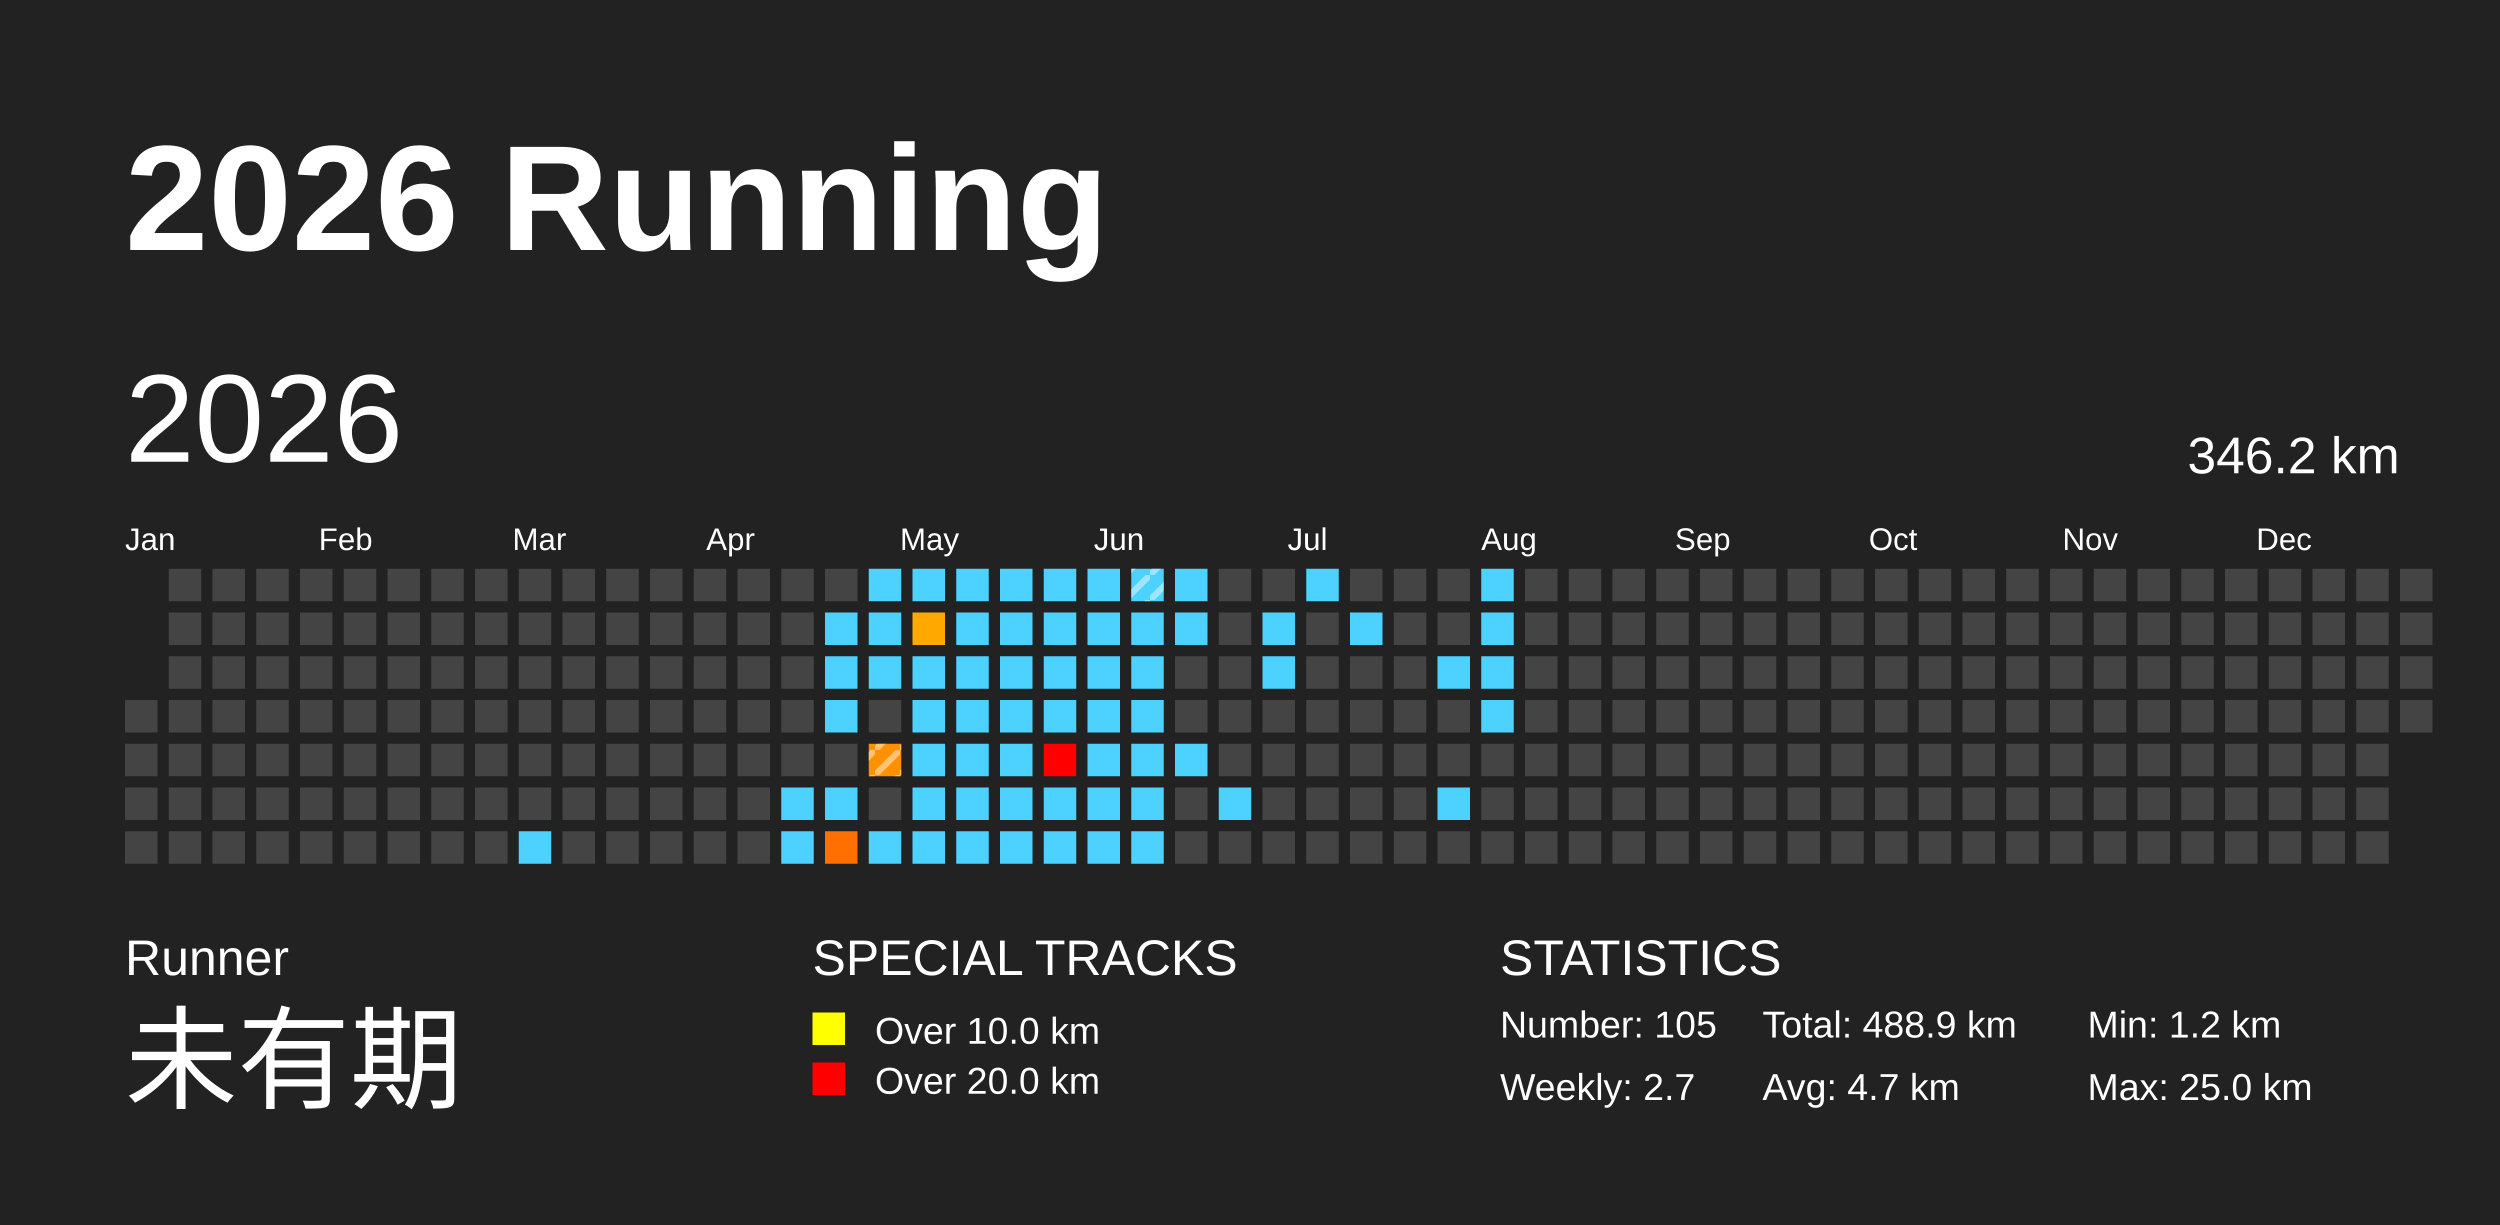
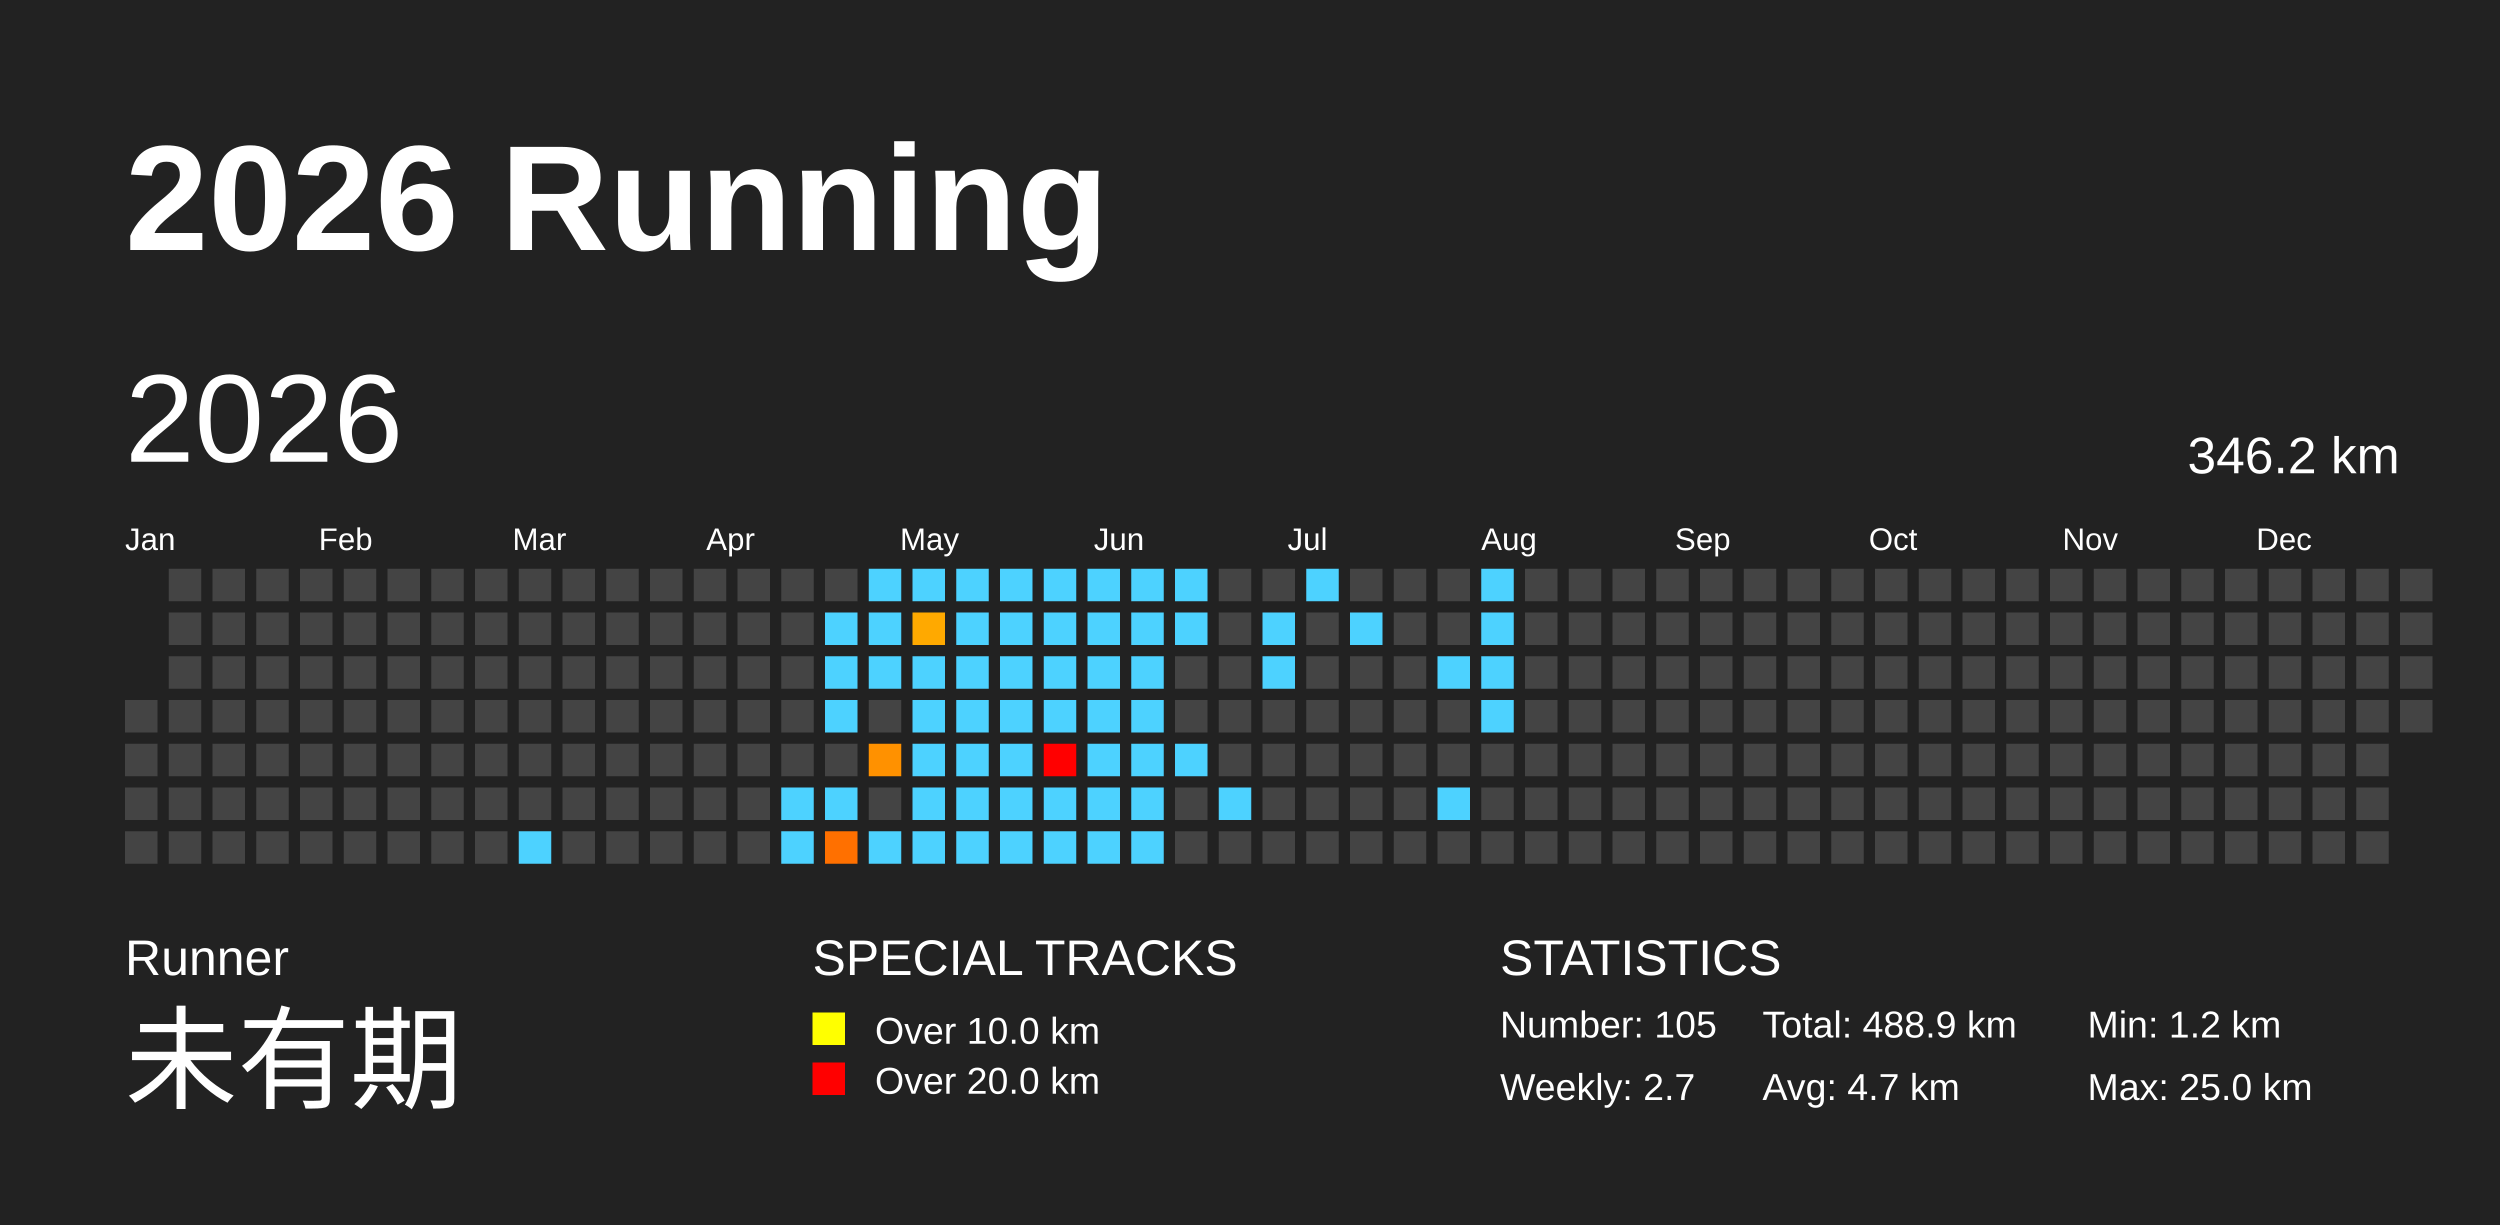
<svg xmlns="http://www.w3.org/2000/svg" baseProfile="full" height="98mm" version="1.1" viewBox="0,0,200,98" width="200mm">
  <defs>
    <pattern height="2" id="indoor-stripe" patternUnits="userSpaceOnUse" width="2">
      <line stroke="white" stroke-opacity="0.45" stroke-width="0.5" x1="0" x2="2" y1="2" y2="0" />
    </pattern>
  </defs>
  <rect fill="#222222" height="98" width="200" x="0" y="0" />
  <text fill="#FFFFFF" style="font-size:12px; font-family:Arial; font-weight:bold;" x="10" y="20">2026 Running</text>
  <text fill="#FFFFFF" style="font-size:4px; font-family:Arial" x="10" y="78">Runner</text>
  <text fill="#FFFFFF" style="font-size:9px; font-family:Arial" x="10" y="88">未有期</text>
  <text fill="#FFFFFF" style="font-size:4px; font-family:Arial" x="65" y="78">SPECIAL TRACKS</text>
  <rect fill="yellow" height="2.6" width="2.6" x="65" y="81" />
  <text fill="#FFFFFF" style="font-size:3px; font-family:Arial" x="70" y="83.5">Over 10.0 km</text>
  <rect fill="red" height="2.6" width="2.6" x="65" y="85" />
  <text fill="#FFFFFF" style="font-size:3px; font-family:Arial" x="70" y="87.5">Over 20.0 km</text>
  <text fill="#FFFFFF" style="font-size:4px; font-family:Arial" x="120" y="78">STATISTICS</text>
  <text fill="#FFFFFF" style="font-size:3px; font-family:Arial" x="120" y="83">Number: 105</text>
  <text fill="#FFFFFF" style="font-size:3px; font-family:Arial" x="120" y="88">Weekly: 2.7</text>
  <text fill="#FFFFFF" style="font-size:3px; font-family:Arial" x="141" y="83">Total: 488.9 km</text>
  <text fill="#FFFFFF" style="font-size:3px; font-family:Arial" x="141" y="88">Avg: 4.7 km</text>
  <text fill="#FFFFFF" style="font-size:3px; font-family:Arial" x="167" y="83">Min: 1.2 km</text>
  <text fill="#FFFFFF" style="font-size:3px; font-family:Arial" x="167" y="88">Max: 25.0 km</text>
  <text dominant-baseline="hanging" fill="#FFFFFF" style="font-size:10.0px; font-family:Arial;" x="10" y="30">2026</text>
  <text dominant-baseline="hanging" fill="#FFFFFF" style="font-size:4.125px; font-family:Arial;" x="175" y="35">346.2 km</text>
  <text fill="#FFFFFF" style="font-size:2.5px; font-family:Arial" x="10.0" y="44">Jan</text>
  <text fill="#FFFFFF" style="font-size:2.5px; font-family:Arial" x="25.5" y="44">Feb</text>
  <text fill="#FFFFFF" style="font-size:2.5px; font-family:Arial" x="41.0" y="44">Mar</text>
  <text fill="#FFFFFF" style="font-size:2.5px; font-family:Arial" x="56.5" y="44">Apr</text>
  <text fill="#FFFFFF" style="font-size:2.5px; font-family:Arial" x="72.0" y="44">May</text>
  <text fill="#FFFFFF" style="font-size:2.5px; font-family:Arial" x="87.5" y="44">Jun</text>
  <text fill="#FFFFFF" style="font-size:2.5px; font-family:Arial" x="103.0" y="44">Jul</text>
  <text fill="#FFFFFF" style="font-size:2.5px; font-family:Arial" x="118.5" y="44">Aug</text>
  <text fill="#FFFFFF" style="font-size:2.5px; font-family:Arial" x="134.0" y="44">Sep</text>
  <text fill="#FFFFFF" style="font-size:2.5px; font-family:Arial" x="149.5" y="44">Oct</text>
  <text fill="#FFFFFF" style="font-size:2.5px; font-family:Arial" x="165.0" y="44">Nov</text>
  <text fill="#FFFFFF" style="font-size:2.5px; font-family:Arial" x="180.5" y="44">Dec</text>
  <rect fill="#444444" height="2.6" width="2.6" x="10.0" y="56.0" />
  <rect fill="#444444" height="2.6" width="2.6" x="10.0" y="59.5" />
  <rect fill="#444444" height="2.6" width="2.6" x="10.0" y="63.0" />
  <rect fill="#444444" height="2.6" width="2.6" x="10.0" y="66.5" />
  <rect fill="#444444" height="2.6" width="2.6" x="13.5" y="45.5" />
  <rect fill="#444444" height="2.6" width="2.6" x="13.5" y="49.0" />
  <rect fill="#444444" height="2.6" width="2.6" x="13.5" y="52.5" />
  <rect fill="#444444" height="2.6" width="2.6" x="13.5" y="56.0" />
  <rect fill="#444444" height="2.6" width="2.6" x="13.5" y="59.5" />
  <rect fill="#444444" height="2.6" width="2.6" x="13.5" y="63.0" />
  <rect fill="#444444" height="2.6" width="2.6" x="13.5" y="66.5" />
  <rect fill="#444444" height="2.6" width="2.6" x="17.0" y="45.5" />
  <rect fill="#444444" height="2.6" width="2.6" x="17.0" y="49.0" />
  <rect fill="#444444" height="2.6" width="2.6" x="17.0" y="52.5" />
  <rect fill="#444444" height="2.6" width="2.6" x="17.0" y="56.0" />
  <rect fill="#444444" height="2.6" width="2.6" x="17.0" y="59.5" />
  <rect fill="#444444" height="2.6" width="2.6" x="17.0" y="63.0" />
  <rect fill="#444444" height="2.6" width="2.6" x="17.0" y="66.5" />
  <rect fill="#444444" height="2.6" width="2.6" x="20.5" y="45.5" />
  <rect fill="#444444" height="2.6" width="2.6" x="20.5" y="49.0" />
  <rect fill="#444444" height="2.6" width="2.6" x="20.5" y="52.5" />
  <rect fill="#444444" height="2.6" width="2.6" x="20.5" y="56.0" />
  <rect fill="#444444" height="2.6" width="2.6" x="20.5" y="59.5" />
  <rect fill="#444444" height="2.6" width="2.6" x="20.5" y="63.0" />
  <rect fill="#444444" height="2.6" width="2.6" x="20.5" y="66.5" />
  <rect fill="#444444" height="2.6" width="2.6" x="24.0" y="45.5" />
  <rect fill="#444444" height="2.6" width="2.6" x="24.0" y="49.0" />
  <rect fill="#444444" height="2.6" width="2.6" x="24.0" y="52.5" />
  <rect fill="#444444" height="2.6" width="2.6" x="24.0" y="56.0" />
  <rect fill="#444444" height="2.6" width="2.6" x="24.0" y="59.5" />
  <rect fill="#444444" height="2.6" width="2.6" x="24.0" y="63.0" />
  <rect fill="#444444" height="2.6" width="2.6" x="24.0" y="66.5" />
  <rect fill="#444444" height="2.6" width="2.6" x="27.5" y="45.5" />
  <rect fill="#444444" height="2.6" width="2.6" x="27.5" y="49.0" />
  <rect fill="#444444" height="2.6" width="2.6" x="27.5" y="52.5" />
  <rect fill="#444444" height="2.6" width="2.6" x="27.5" y="56.0" />
  <rect fill="#444444" height="2.6" width="2.6" x="27.5" y="59.5" />
  <rect fill="#444444" height="2.6" width="2.6" x="27.5" y="63.0" />
  <rect fill="#444444" height="2.6" width="2.6" x="27.5" y="66.5" />
  <rect fill="#444444" height="2.6" width="2.6" x="31.0" y="45.5" />
  <rect fill="#444444" height="2.6" width="2.6" x="31.0" y="49.0" />
  <rect fill="#444444" height="2.6" width="2.6" x="31.0" y="52.5" />
  <rect fill="#444444" height="2.6" width="2.6" x="31.0" y="56.0" />
  <rect fill="#444444" height="2.6" width="2.6" x="31.0" y="59.5" />
  <rect fill="#444444" height="2.6" width="2.6" x="31.0" y="63.0" />
  <rect fill="#444444" height="2.6" width="2.6" x="31.0" y="66.5" />
  <rect fill="#444444" height="2.6" width="2.6" x="34.5" y="45.5" />
  <rect fill="#444444" height="2.6" width="2.6" x="34.5" y="49.0" />
  <rect fill="#444444" height="2.6" width="2.6" x="34.5" y="52.5" />
  <rect fill="#444444" height="2.6" width="2.6" x="34.5" y="56.0" />
  <rect fill="#444444" height="2.6" width="2.6" x="34.5" y="59.5" />
  <rect fill="#444444" height="2.6" width="2.6" x="34.5" y="63.0" />
  <rect fill="#444444" height="2.6" width="2.6" x="34.5" y="66.5" />
  <rect fill="#444444" height="2.6" width="2.6" x="38.0" y="45.5" />
  <rect fill="#444444" height="2.6" width="2.6" x="38.0" y="49.0" />
  <rect fill="#444444" height="2.6" width="2.6" x="38.0" y="52.5" />
  <rect fill="#444444" height="2.6" width="2.6" x="38.0" y="56.0" />
  <rect fill="#444444" height="2.6" width="2.6" x="38.0" y="59.5" />
  <rect fill="#444444" height="2.6" width="2.6" x="38.0" y="63.0" />
  <rect fill="#444444" height="2.6" width="2.6" x="38.0" y="66.5" />
  <rect fill="#444444" height="2.6" width="2.6" x="41.5" y="45.5" />
  <rect fill="#444444" height="2.6" width="2.6" x="41.5" y="49.0" />
  <rect fill="#444444" height="2.6" width="2.6" x="41.5" y="52.5" />
  <rect fill="#444444" height="2.6" width="2.6" x="41.5" y="56.0" />
  <rect fill="#444444" height="2.6" width="2.6" x="41.5" y="59.5" />
  <rect fill="#444444" height="2.6" width="2.6" x="41.5" y="63.0" />
  <rect fill="#4dd2ff" height="2.6" width="2.6" x="41.5" y="66.5" />
  <rect fill="#444444" height="2.6" width="2.6" x="45.0" y="45.5" />
  <rect fill="#444444" height="2.6" width="2.6" x="45.0" y="49.0" />
  <rect fill="#444444" height="2.6" width="2.6" x="45.0" y="52.5" />
  <rect fill="#444444" height="2.6" width="2.6" x="45.0" y="56.0" />
  <rect fill="#444444" height="2.6" width="2.6" x="45.0" y="59.5" />
  <rect fill="#444444" height="2.6" width="2.6" x="45.0" y="63.0" />
  <rect fill="#444444" height="2.6" width="2.6" x="45.0" y="66.5" />
  <rect fill="#444444" height="2.6" width="2.6" x="48.5" y="45.5" />
  <rect fill="#444444" height="2.6" width="2.6" x="48.5" y="49.0" />
  <rect fill="#444444" height="2.6" width="2.6" x="48.5" y="52.5" />
  <rect fill="#444444" height="2.6" width="2.6" x="48.5" y="56.0" />
  <rect fill="#444444" height="2.6" width="2.6" x="48.5" y="59.5" />
  <rect fill="#444444" height="2.6" width="2.6" x="48.5" y="63.0" />
  <rect fill="#444444" height="2.6" width="2.6" x="48.5" y="66.5" />
  <rect fill="#444444" height="2.6" width="2.6" x="52.0" y="45.5" />
  <rect fill="#444444" height="2.6" width="2.6" x="52.0" y="49.0" />
  <rect fill="#444444" height="2.6" width="2.6" x="52.0" y="52.5" />
  <rect fill="#444444" height="2.6" width="2.6" x="52.0" y="56.0" />
  <rect fill="#444444" height="2.6" width="2.6" x="52.0" y="59.5" />
  <rect fill="#444444" height="2.6" width="2.6" x="52.0" y="63.0" />
  <rect fill="#444444" height="2.6" width="2.6" x="52.0" y="66.5" />
  <rect fill="#444444" height="2.6" width="2.6" x="55.5" y="45.5" />
  <rect fill="#444444" height="2.6" width="2.6" x="55.5" y="49.0" />
  <rect fill="#444444" height="2.6" width="2.6" x="55.5" y="52.5" />
  <rect fill="#444444" height="2.6" width="2.6" x="55.5" y="56.0" />
  <rect fill="#444444" height="2.6" width="2.6" x="55.5" y="59.5" />
  <rect fill="#444444" height="2.6" width="2.6" x="55.5" y="63.0" />
  <rect fill="#444444" height="2.6" width="2.6" x="55.5" y="66.5" />
  <rect fill="#444444" height="2.6" width="2.6" x="59.0" y="45.5" />
  <rect fill="#444444" height="2.6" width="2.6" x="59.0" y="49.0" />
  <rect fill="#444444" height="2.6" width="2.6" x="59.0" y="52.5" />
  <rect fill="#444444" height="2.6" width="2.6" x="59.0" y="56.0" />
  <rect fill="#444444" height="2.6" width="2.6" x="59.0" y="59.5" />
  <rect fill="#444444" height="2.6" width="2.6" x="59.0" y="63.0" />
  <rect fill="#444444" height="2.6" width="2.6" x="59.0" y="66.5" />
  <rect fill="#444444" height="2.6" width="2.6" x="62.5" y="45.5" />
  <rect fill="#444444" height="2.6" width="2.6" x="62.5" y="49.0" />
  <rect fill="#444444" height="2.6" width="2.6" x="62.5" y="52.5" />
  <rect fill="#444444" height="2.6" width="2.6" x="62.5" y="56.0" />
  <rect fill="#444444" height="2.6" width="2.6" x="62.5" y="59.5" />
  <rect fill="#4dd2ff" height="2.6" width="2.6" x="62.5" y="63.0" />
  <rect fill="#4dd2ff" height="2.6" width="2.6" x="62.5" y="66.5" />
  <rect fill="#444444" height="2.6" width="2.6" x="66.0" y="45.5" />
  <rect fill="#4dd2ff" height="2.6" width="2.6" x="66.0" y="49.0" />
  <rect fill="#4dd2ff" height="2.6" width="2.6" x="66.0" y="52.5" />
  <rect fill="#4dd2ff" height="2.6" width="2.6" x="66.0" y="56.0" />
  <rect fill="#444444" height="2.6" width="2.6" x="66.0" y="59.5" />
  <rect fill="#4dd2ff" height="2.6" width="2.6" x="66.0" y="63.0" />
  <rect fill="#ff7000" height="2.6" width="2.6" x="66.0" y="66.5" />
  <rect fill="#4dd2ff" height="2.6" width="2.6" x="69.5" y="45.5" />
  <rect fill="#4dd2ff" height="2.6" width="2.6" x="69.5" y="49.0" />
  <rect fill="#4dd2ff" height="2.6" width="2.6" x="69.5" y="52.5" />
  <rect fill="#444444" height="2.6" width="2.6" x="69.5" y="56.0" />
  <rect fill="#ff9100" height="2.6" width="2.6" x="69.5" y="59.5" />
-   <rect fill="url(#indoor-stripe)" height="2.6" width="2.6" x="69.5" y="59.5" />
  <rect fill="#444444" height="2.6" width="2.6" x="69.5" y="63.0" />
  <rect fill="#4dd2ff" height="2.6" width="2.6" x="69.5" y="66.5" />
  <rect fill="#4dd2ff" height="2.6" width="2.6" x="73.0" y="45.5" />
  <rect fill="#ffa900" height="2.6" width="2.6" x="73.0" y="49.0" />
  <rect fill="#4dd2ff" height="2.6" width="2.6" x="73.0" y="52.5" />
  <rect fill="#4dd2ff" height="2.6" width="2.6" x="73.0" y="56.0" />
  <rect fill="#4dd2ff" height="2.6" width="2.6" x="73.0" y="59.5" />
  <rect fill="#4dd2ff" height="2.6" width="2.6" x="73.0" y="63.0" />
  <rect fill="#4dd2ff" height="2.6" width="2.6" x="73.0" y="66.5" />
  <rect fill="#4dd2ff" height="2.6" width="2.6" x="76.5" y="45.5" />
  <rect fill="#4dd2ff" height="2.6" width="2.6" x="76.5" y="49.0" />
  <rect fill="#4dd2ff" height="2.6" width="2.6" x="76.5" y="52.5" />
  <rect fill="#4dd2ff" height="2.6" width="2.6" x="76.5" y="56.0" />
  <rect fill="#4dd2ff" height="2.6" width="2.6" x="76.5" y="59.5" />
  <rect fill="#4dd2ff" height="2.6" width="2.6" x="76.5" y="63.0" />
  <rect fill="#4dd2ff" height="2.6" width="2.6" x="76.5" y="66.5" />
  <rect fill="#4dd2ff" height="2.6" width="2.6" x="80.0" y="45.5" />
  <rect fill="#4dd2ff" height="2.6" width="2.6" x="80.0" y="49.0" />
  <rect fill="#4dd2ff" height="2.6" width="2.6" x="80.0" y="52.5" />
  <rect fill="#4dd2ff" height="2.6" width="2.6" x="80.0" y="56.0" />
  <rect fill="#4dd2ff" height="2.6" width="2.6" x="80.0" y="59.5" />
  <rect fill="#4dd2ff" height="2.6" width="2.6" x="80.0" y="63.0" />
  <rect fill="#4dd2ff" height="2.6" width="2.6" x="80.0" y="66.5" />
  <rect fill="#4dd2ff" height="2.6" width="2.6" x="83.5" y="45.5" />
  <rect fill="#4dd2ff" height="2.6" width="2.6" x="83.5" y="49.0" />
  <rect fill="#4dd2ff" height="2.6" width="2.6" x="83.5" y="52.5" />
  <rect fill="#4dd2ff" height="2.6" width="2.6" x="83.5" y="56.0" />
  <rect fill="red" height="2.6" width="2.6" x="83.5" y="59.5" />
  <rect fill="#4dd2ff" height="2.6" width="2.6" x="83.5" y="63.0" />
  <rect fill="#4dd2ff" height="2.6" width="2.6" x="83.5" y="66.5" />
  <rect fill="#4dd2ff" height="2.6" width="2.6" x="87.0" y="45.5" />
  <rect fill="#4dd2ff" height="2.6" width="2.6" x="87.0" y="49.0" />
  <rect fill="#4dd2ff" height="2.6" width="2.6" x="87.0" y="52.5" />
  <rect fill="#4dd2ff" height="2.6" width="2.6" x="87.0" y="56.0" />
  <rect fill="#4dd2ff" height="2.6" width="2.6" x="87.0" y="59.5" />
  <rect fill="#4dd2ff" height="2.6" width="2.6" x="87.0" y="63.0" />
  <rect fill="#4dd2ff" height="2.6" width="2.6" x="87.0" y="66.5" />
  <rect fill="#4dd2ff" height="2.6" width="2.6" x="90.5" y="45.5" />
-   <rect fill="url(#indoor-stripe)" height="2.6" width="2.6" x="90.5" y="45.5" />
  <rect fill="#4dd2ff" height="2.6" width="2.6" x="90.5" y="49.0" />
  <rect fill="#4dd2ff" height="2.6" width="2.6" x="90.5" y="52.5" />
  <rect fill="#4dd2ff" height="2.6" width="2.6" x="90.5" y="56.0" />
  <rect fill="#4dd2ff" height="2.6" width="2.6" x="90.5" y="59.5" />
  <rect fill="#4dd2ff" height="2.6" width="2.6" x="90.5" y="63.0" />
  <rect fill="#4dd2ff" height="2.6" width="2.6" x="90.5" y="66.5" />
  <rect fill="#4dd2ff" height="2.6" width="2.6" x="94.0" y="45.5" />
  <rect fill="#4dd2ff" height="2.6" width="2.6" x="94.0" y="49.0" />
  <rect fill="#444444" height="2.6" width="2.6" x="94.0" y="52.5" />
  <rect fill="#444444" height="2.6" width="2.6" x="94.0" y="56.0" />
  <rect fill="#4dd2ff" height="2.6" width="2.6" x="94.0" y="59.5" />
  <rect fill="#444444" height="2.6" width="2.6" x="94.0" y="63.0" />
  <rect fill="#444444" height="2.6" width="2.6" x="94.0" y="66.5" />
  <rect fill="#444444" height="2.6" width="2.6" x="97.5" y="45.5" />
  <rect fill="#444444" height="2.6" width="2.6" x="97.5" y="49.0" />
  <rect fill="#444444" height="2.6" width="2.6" x="97.5" y="52.5" />
  <rect fill="#444444" height="2.6" width="2.6" x="97.5" y="56.0" />
  <rect fill="#444444" height="2.6" width="2.6" x="97.5" y="59.5" />
  <rect fill="#4dd2ff" height="2.6" width="2.6" x="97.5" y="63.0" />
  <rect fill="#444444" height="2.6" width="2.6" x="97.5" y="66.5" />
  <rect fill="#444444" height="2.6" width="2.6" x="101.0" y="45.5" />
  <rect fill="#4dd2ff" height="2.6" width="2.6" x="101.0" y="49.0" />
  <rect fill="#4dd2ff" height="2.6" width="2.6" x="101.0" y="52.5" />
  <rect fill="#444444" height="2.6" width="2.6" x="101.0" y="56.0" />
  <rect fill="#444444" height="2.6" width="2.6" x="101.0" y="59.5" />
  <rect fill="#444444" height="2.6" width="2.6" x="101.0" y="63.0" />
  <rect fill="#444444" height="2.6" width="2.6" x="101.0" y="66.5" />
  <rect fill="#4dd2ff" height="2.6" width="2.6" x="104.5" y="45.5" />
  <rect fill="#444444" height="2.6" width="2.6" x="104.5" y="49.0" />
  <rect fill="#444444" height="2.6" width="2.6" x="104.5" y="52.5" />
  <rect fill="#444444" height="2.6" width="2.6" x="104.5" y="56.0" />
  <rect fill="#444444" height="2.6" width="2.6" x="104.5" y="59.5" />
  <rect fill="#444444" height="2.6" width="2.6" x="104.5" y="63.0" />
  <rect fill="#444444" height="2.6" width="2.6" x="104.5" y="66.5" />
  <rect fill="#444444" height="2.6" width="2.6" x="108.0" y="45.5" />
  <rect fill="#4dd2ff" height="2.6" width="2.6" x="108.0" y="49.0" />
  <rect fill="#444444" height="2.6" width="2.6" x="108.0" y="52.5" />
  <rect fill="#444444" height="2.6" width="2.6" x="108.0" y="56.0" />
  <rect fill="#444444" height="2.6" width="2.6" x="108.0" y="59.5" />
  <rect fill="#444444" height="2.6" width="2.6" x="108.0" y="63.0" />
  <rect fill="#444444" height="2.6" width="2.6" x="108.0" y="66.5" />
  <rect fill="#444444" height="2.6" width="2.6" x="111.5" y="45.5" />
  <rect fill="#444444" height="2.6" width="2.6" x="111.5" y="49.0" />
  <rect fill="#444444" height="2.6" width="2.6" x="111.5" y="52.5" />
  <rect fill="#444444" height="2.6" width="2.6" x="111.5" y="56.0" />
  <rect fill="#444444" height="2.6" width="2.6" x="111.5" y="59.5" />
  <rect fill="#444444" height="2.6" width="2.6" x="111.5" y="63.0" />
  <rect fill="#444444" height="2.6" width="2.6" x="111.5" y="66.5" />
  <rect fill="#444444" height="2.6" width="2.6" x="115.0" y="45.5" />
  <rect fill="#444444" height="2.6" width="2.6" x="115.0" y="49.0" />
  <rect fill="#4dd2ff" height="2.6" width="2.6" x="115.0" y="52.5" />
  <rect fill="#444444" height="2.6" width="2.6" x="115.0" y="56.0" />
  <rect fill="#444444" height="2.6" width="2.6" x="115.0" y="59.5" />
  <rect fill="#4dd2ff" height="2.6" width="2.6" x="115.0" y="63.0" />
  <rect fill="#444444" height="2.6" width="2.6" x="115.0" y="66.5" />
  <rect fill="#4dd2ff" height="2.6" width="2.6" x="118.5" y="45.5" />
  <rect fill="#4dd2ff" height="2.6" width="2.6" x="118.5" y="49.0" />
  <rect fill="#4dd2ff" height="2.6" width="2.6" x="118.5" y="52.5" />
  <rect fill="#4dd2ff" height="2.6" width="2.6" x="118.5" y="56.0" />
  <rect fill="#444444" height="2.6" width="2.6" x="118.5" y="59.5" />
  <rect fill="#444444" height="2.6" width="2.6" x="118.5" y="63.0" />
  <rect fill="#444444" height="2.6" width="2.6" x="118.5" y="66.5" />
  <rect fill="#444444" height="2.6" width="2.6" x="122.0" y="45.5" />
  <rect fill="#444444" height="2.6" width="2.6" x="122.0" y="49.0" />
  <rect fill="#444444" height="2.6" width="2.6" x="122.0" y="52.5" />
  <rect fill="#444444" height="2.6" width="2.6" x="122.0" y="56.0" />
  <rect fill="#444444" height="2.6" width="2.6" x="122.0" y="59.5" />
  <rect fill="#444444" height="2.6" width="2.6" x="122.0" y="63.0" />
  <rect fill="#444444" height="2.6" width="2.6" x="122.0" y="66.5" />
  <rect fill="#444444" height="2.6" width="2.6" x="125.5" y="45.5" />
  <rect fill="#444444" height="2.6" width="2.6" x="125.5" y="49.0" />
  <rect fill="#444444" height="2.6" width="2.6" x="125.5" y="52.5" />
  <rect fill="#444444" height="2.6" width="2.6" x="125.5" y="56.0" />
  <rect fill="#444444" height="2.6" width="2.6" x="125.5" y="59.5" />
  <rect fill="#444444" height="2.6" width="2.6" x="125.5" y="63.0" />
  <rect fill="#444444" height="2.6" width="2.6" x="125.5" y="66.5" />
  <rect fill="#444444" height="2.6" width="2.6" x="129.0" y="45.5" />
  <rect fill="#444444" height="2.6" width="2.6" x="129.0" y="49.0" />
  <rect fill="#444444" height="2.6" width="2.6" x="129.0" y="52.5" />
  <rect fill="#444444" height="2.6" width="2.6" x="129.0" y="56.0" />
  <rect fill="#444444" height="2.6" width="2.6" x="129.0" y="59.5" />
  <rect fill="#444444" height="2.6" width="2.6" x="129.0" y="63.0" />
  <rect fill="#444444" height="2.6" width="2.6" x="129.0" y="66.5" />
  <rect fill="#444444" height="2.6" width="2.6" x="132.5" y="45.5" />
  <rect fill="#444444" height="2.6" width="2.6" x="132.5" y="49.0" />
  <rect fill="#444444" height="2.6" width="2.6" x="132.5" y="52.5" />
  <rect fill="#444444" height="2.6" width="2.6" x="132.5" y="56.0" />
  <rect fill="#444444" height="2.6" width="2.6" x="132.5" y="59.5" />
  <rect fill="#444444" height="2.6" width="2.6" x="132.5" y="63.0" />
  <rect fill="#444444" height="2.6" width="2.6" x="132.5" y="66.5" />
  <rect fill="#444444" height="2.6" width="2.6" x="136.0" y="45.5" />
  <rect fill="#444444" height="2.6" width="2.6" x="136.0" y="49.0" />
  <rect fill="#444444" height="2.6" width="2.6" x="136.0" y="52.5" />
  <rect fill="#444444" height="2.6" width="2.6" x="136.0" y="56.0" />
  <rect fill="#444444" height="2.6" width="2.6" x="136.0" y="59.5" />
  <rect fill="#444444" height="2.6" width="2.6" x="136.0" y="63.0" />
  <rect fill="#444444" height="2.6" width="2.6" x="136.0" y="66.5" />
  <rect fill="#444444" height="2.6" width="2.6" x="139.5" y="45.5" />
  <rect fill="#444444" height="2.6" width="2.6" x="139.5" y="49.0" />
  <rect fill="#444444" height="2.6" width="2.6" x="139.5" y="52.5" />
  <rect fill="#444444" height="2.6" width="2.6" x="139.5" y="56.0" />
  <rect fill="#444444" height="2.6" width="2.6" x="139.5" y="59.5" />
  <rect fill="#444444" height="2.6" width="2.6" x="139.5" y="63.0" />
  <rect fill="#444444" height="2.6" width="2.6" x="139.5" y="66.5" />
  <rect fill="#444444" height="2.6" width="2.6" x="143.0" y="45.5" />
  <rect fill="#444444" height="2.6" width="2.6" x="143.0" y="49.0" />
  <rect fill="#444444" height="2.6" width="2.6" x="143.0" y="52.5" />
  <rect fill="#444444" height="2.6" width="2.6" x="143.0" y="56.0" />
  <rect fill="#444444" height="2.6" width="2.6" x="143.0" y="59.5" />
  <rect fill="#444444" height="2.6" width="2.6" x="143.0" y="63.0" />
  <rect fill="#444444" height="2.6" width="2.6" x="143.0" y="66.5" />
  <rect fill="#444444" height="2.6" width="2.6" x="146.5" y="45.5" />
  <rect fill="#444444" height="2.6" width="2.6" x="146.5" y="49.0" />
  <rect fill="#444444" height="2.6" width="2.6" x="146.5" y="52.5" />
  <rect fill="#444444" height="2.6" width="2.6" x="146.5" y="56.0" />
  <rect fill="#444444" height="2.6" width="2.6" x="146.5" y="59.5" />
  <rect fill="#444444" height="2.6" width="2.6" x="146.5" y="63.0" />
  <rect fill="#444444" height="2.6" width="2.6" x="146.5" y="66.5" />
  <rect fill="#444444" height="2.6" width="2.6" x="150.0" y="45.5" />
  <rect fill="#444444" height="2.6" width="2.6" x="150.0" y="49.0" />
  <rect fill="#444444" height="2.6" width="2.6" x="150.0" y="52.5" />
  <rect fill="#444444" height="2.6" width="2.6" x="150.0" y="56.0" />
  <rect fill="#444444" height="2.6" width="2.6" x="150.0" y="59.5" />
  <rect fill="#444444" height="2.6" width="2.6" x="150.0" y="63.0" />
  <rect fill="#444444" height="2.6" width="2.6" x="150.0" y="66.5" />
  <rect fill="#444444" height="2.6" width="2.6" x="153.5" y="45.5" />
  <rect fill="#444444" height="2.6" width="2.6" x="153.5" y="49.0" />
  <rect fill="#444444" height="2.6" width="2.6" x="153.5" y="52.5" />
  <rect fill="#444444" height="2.6" width="2.6" x="153.5" y="56.0" />
  <rect fill="#444444" height="2.6" width="2.6" x="153.5" y="59.5" />
  <rect fill="#444444" height="2.6" width="2.6" x="153.5" y="63.0" />
  <rect fill="#444444" height="2.6" width="2.6" x="153.5" y="66.5" />
  <rect fill="#444444" height="2.6" width="2.6" x="157.0" y="45.5" />
  <rect fill="#444444" height="2.6" width="2.6" x="157.0" y="49.0" />
  <rect fill="#444444" height="2.6" width="2.6" x="157.0" y="52.5" />
  <rect fill="#444444" height="2.6" width="2.6" x="157.0" y="56.0" />
  <rect fill="#444444" height="2.6" width="2.6" x="157.0" y="59.5" />
  <rect fill="#444444" height="2.6" width="2.6" x="157.0" y="63.0" />
  <rect fill="#444444" height="2.6" width="2.6" x="157.0" y="66.5" />
  <rect fill="#444444" height="2.6" width="2.6" x="160.5" y="45.5" />
  <rect fill="#444444" height="2.6" width="2.6" x="160.5" y="49.0" />
  <rect fill="#444444" height="2.6" width="2.6" x="160.5" y="52.5" />
  <rect fill="#444444" height="2.6" width="2.6" x="160.5" y="56.0" />
  <rect fill="#444444" height="2.6" width="2.6" x="160.5" y="59.5" />
  <rect fill="#444444" height="2.6" width="2.6" x="160.5" y="63.0" />
  <rect fill="#444444" height="2.6" width="2.6" x="160.5" y="66.5" />
  <rect fill="#444444" height="2.6" width="2.6" x="164.0" y="45.5" />
  <rect fill="#444444" height="2.6" width="2.6" x="164.0" y="49.0" />
  <rect fill="#444444" height="2.6" width="2.6" x="164.0" y="52.5" />
  <rect fill="#444444" height="2.6" width="2.6" x="164.0" y="56.0" />
  <rect fill="#444444" height="2.6" width="2.6" x="164.0" y="59.5" />
  <rect fill="#444444" height="2.6" width="2.6" x="164.0" y="63.0" />
  <rect fill="#444444" height="2.6" width="2.6" x="164.0" y="66.5" />
  <rect fill="#444444" height="2.6" width="2.6" x="167.5" y="45.5" />
  <rect fill="#444444" height="2.6" width="2.6" x="167.5" y="49.0" />
  <rect fill="#444444" height="2.6" width="2.6" x="167.5" y="52.5" />
  <rect fill="#444444" height="2.6" width="2.6" x="167.5" y="56.0" />
  <rect fill="#444444" height="2.6" width="2.6" x="167.5" y="59.5" />
  <rect fill="#444444" height="2.6" width="2.6" x="167.5" y="63.0" />
  <rect fill="#444444" height="2.6" width="2.6" x="167.5" y="66.5" />
  <rect fill="#444444" height="2.6" width="2.6" x="171.0" y="45.5" />
  <rect fill="#444444" height="2.6" width="2.6" x="171.0" y="49.0" />
  <rect fill="#444444" height="2.6" width="2.6" x="171.0" y="52.5" />
  <rect fill="#444444" height="2.6" width="2.6" x="171.0" y="56.0" />
  <rect fill="#444444" height="2.6" width="2.6" x="171.0" y="59.5" />
  <rect fill="#444444" height="2.6" width="2.6" x="171.0" y="63.0" />
  <rect fill="#444444" height="2.6" width="2.6" x="171.0" y="66.5" />
  <rect fill="#444444" height="2.6" width="2.6" x="174.5" y="45.5" />
  <rect fill="#444444" height="2.6" width="2.6" x="174.5" y="49.0" />
  <rect fill="#444444" height="2.6" width="2.6" x="174.5" y="52.5" />
  <rect fill="#444444" height="2.6" width="2.6" x="174.5" y="56.0" />
  <rect fill="#444444" height="2.6" width="2.6" x="174.5" y="59.5" />
  <rect fill="#444444" height="2.6" width="2.6" x="174.5" y="63.0" />
  <rect fill="#444444" height="2.6" width="2.6" x="174.5" y="66.5" />
  <rect fill="#444444" height="2.6" width="2.6" x="178.0" y="45.5" />
  <rect fill="#444444" height="2.6" width="2.6" x="178.0" y="49.0" />
  <rect fill="#444444" height="2.6" width="2.6" x="178.0" y="52.5" />
  <rect fill="#444444" height="2.6" width="2.6" x="178.0" y="56.0" />
  <rect fill="#444444" height="2.6" width="2.6" x="178.0" y="59.5" />
  <rect fill="#444444" height="2.6" width="2.6" x="178.0" y="63.0" />
  <rect fill="#444444" height="2.6" width="2.6" x="178.0" y="66.5" />
  <rect fill="#444444" height="2.6" width="2.6" x="181.5" y="45.5" />
  <rect fill="#444444" height="2.6" width="2.6" x="181.5" y="49.0" />
  <rect fill="#444444" height="2.6" width="2.6" x="181.5" y="52.5" />
  <rect fill="#444444" height="2.6" width="2.6" x="181.5" y="56.0" />
  <rect fill="#444444" height="2.6" width="2.6" x="181.5" y="59.5" />
  <rect fill="#444444" height="2.6" width="2.6" x="181.5" y="63.0" />
  <rect fill="#444444" height="2.6" width="2.6" x="181.5" y="66.5" />
  <rect fill="#444444" height="2.6" width="2.6" x="185.0" y="45.5" />
  <rect fill="#444444" height="2.6" width="2.6" x="185.0" y="49.0" />
  <rect fill="#444444" height="2.6" width="2.6" x="185.0" y="52.5" />
  <rect fill="#444444" height="2.6" width="2.6" x="185.0" y="56.0" />
  <rect fill="#444444" height="2.6" width="2.6" x="185.0" y="59.5" />
  <rect fill="#444444" height="2.6" width="2.6" x="185.0" y="63.0" />
  <rect fill="#444444" height="2.6" width="2.6" x="185.0" y="66.5" />
  <rect fill="#444444" height="2.6" width="2.6" x="188.5" y="45.5" />
  <rect fill="#444444" height="2.6" width="2.6" x="188.5" y="49.0" />
  <rect fill="#444444" height="2.6" width="2.6" x="188.5" y="52.5" />
  <rect fill="#444444" height="2.6" width="2.6" x="188.5" y="56.0" />
  <rect fill="#444444" height="2.6" width="2.6" x="188.5" y="59.5" />
  <rect fill="#444444" height="2.6" width="2.6" x="188.5" y="63.0" />
  <rect fill="#444444" height="2.6" width="2.6" x="188.5" y="66.5" />
  <rect fill="#444444" height="2.6" width="2.6" x="192.0" y="45.5" />
  <rect fill="#444444" height="2.6" width="2.6" x="192.0" y="49.0" />
  <rect fill="#444444" height="2.6" width="2.6" x="192.0" y="52.5" />
  <rect fill="#444444" height="2.6" width="2.6" x="192.0" y="56.0" />
</svg>
